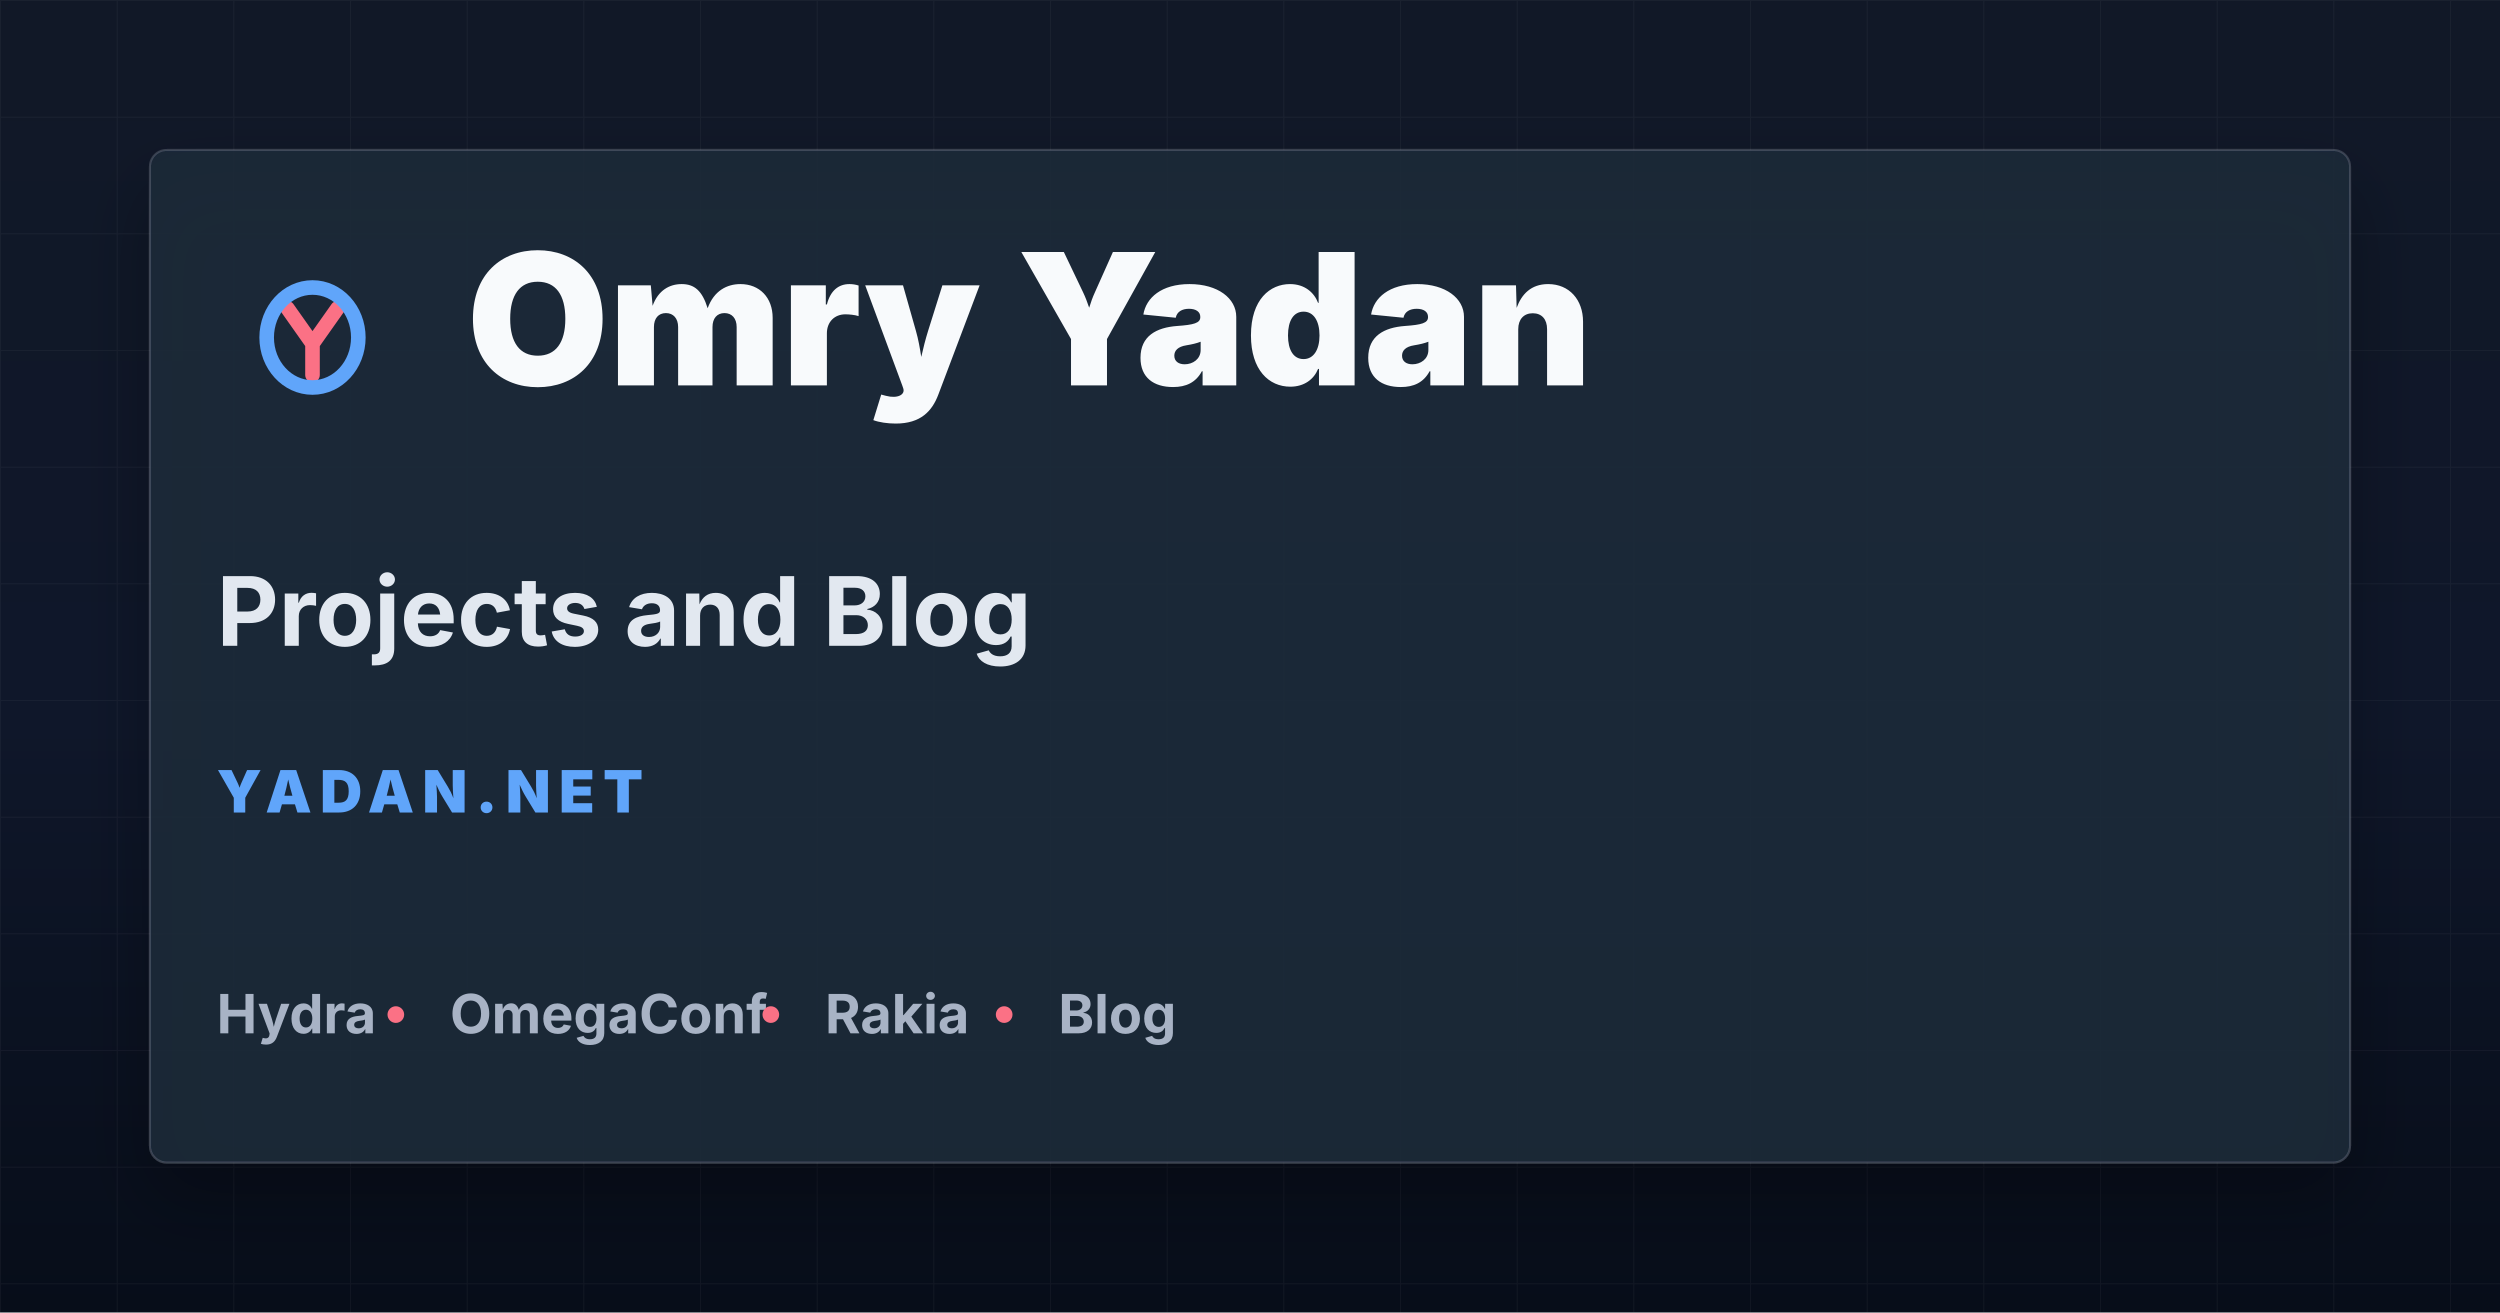
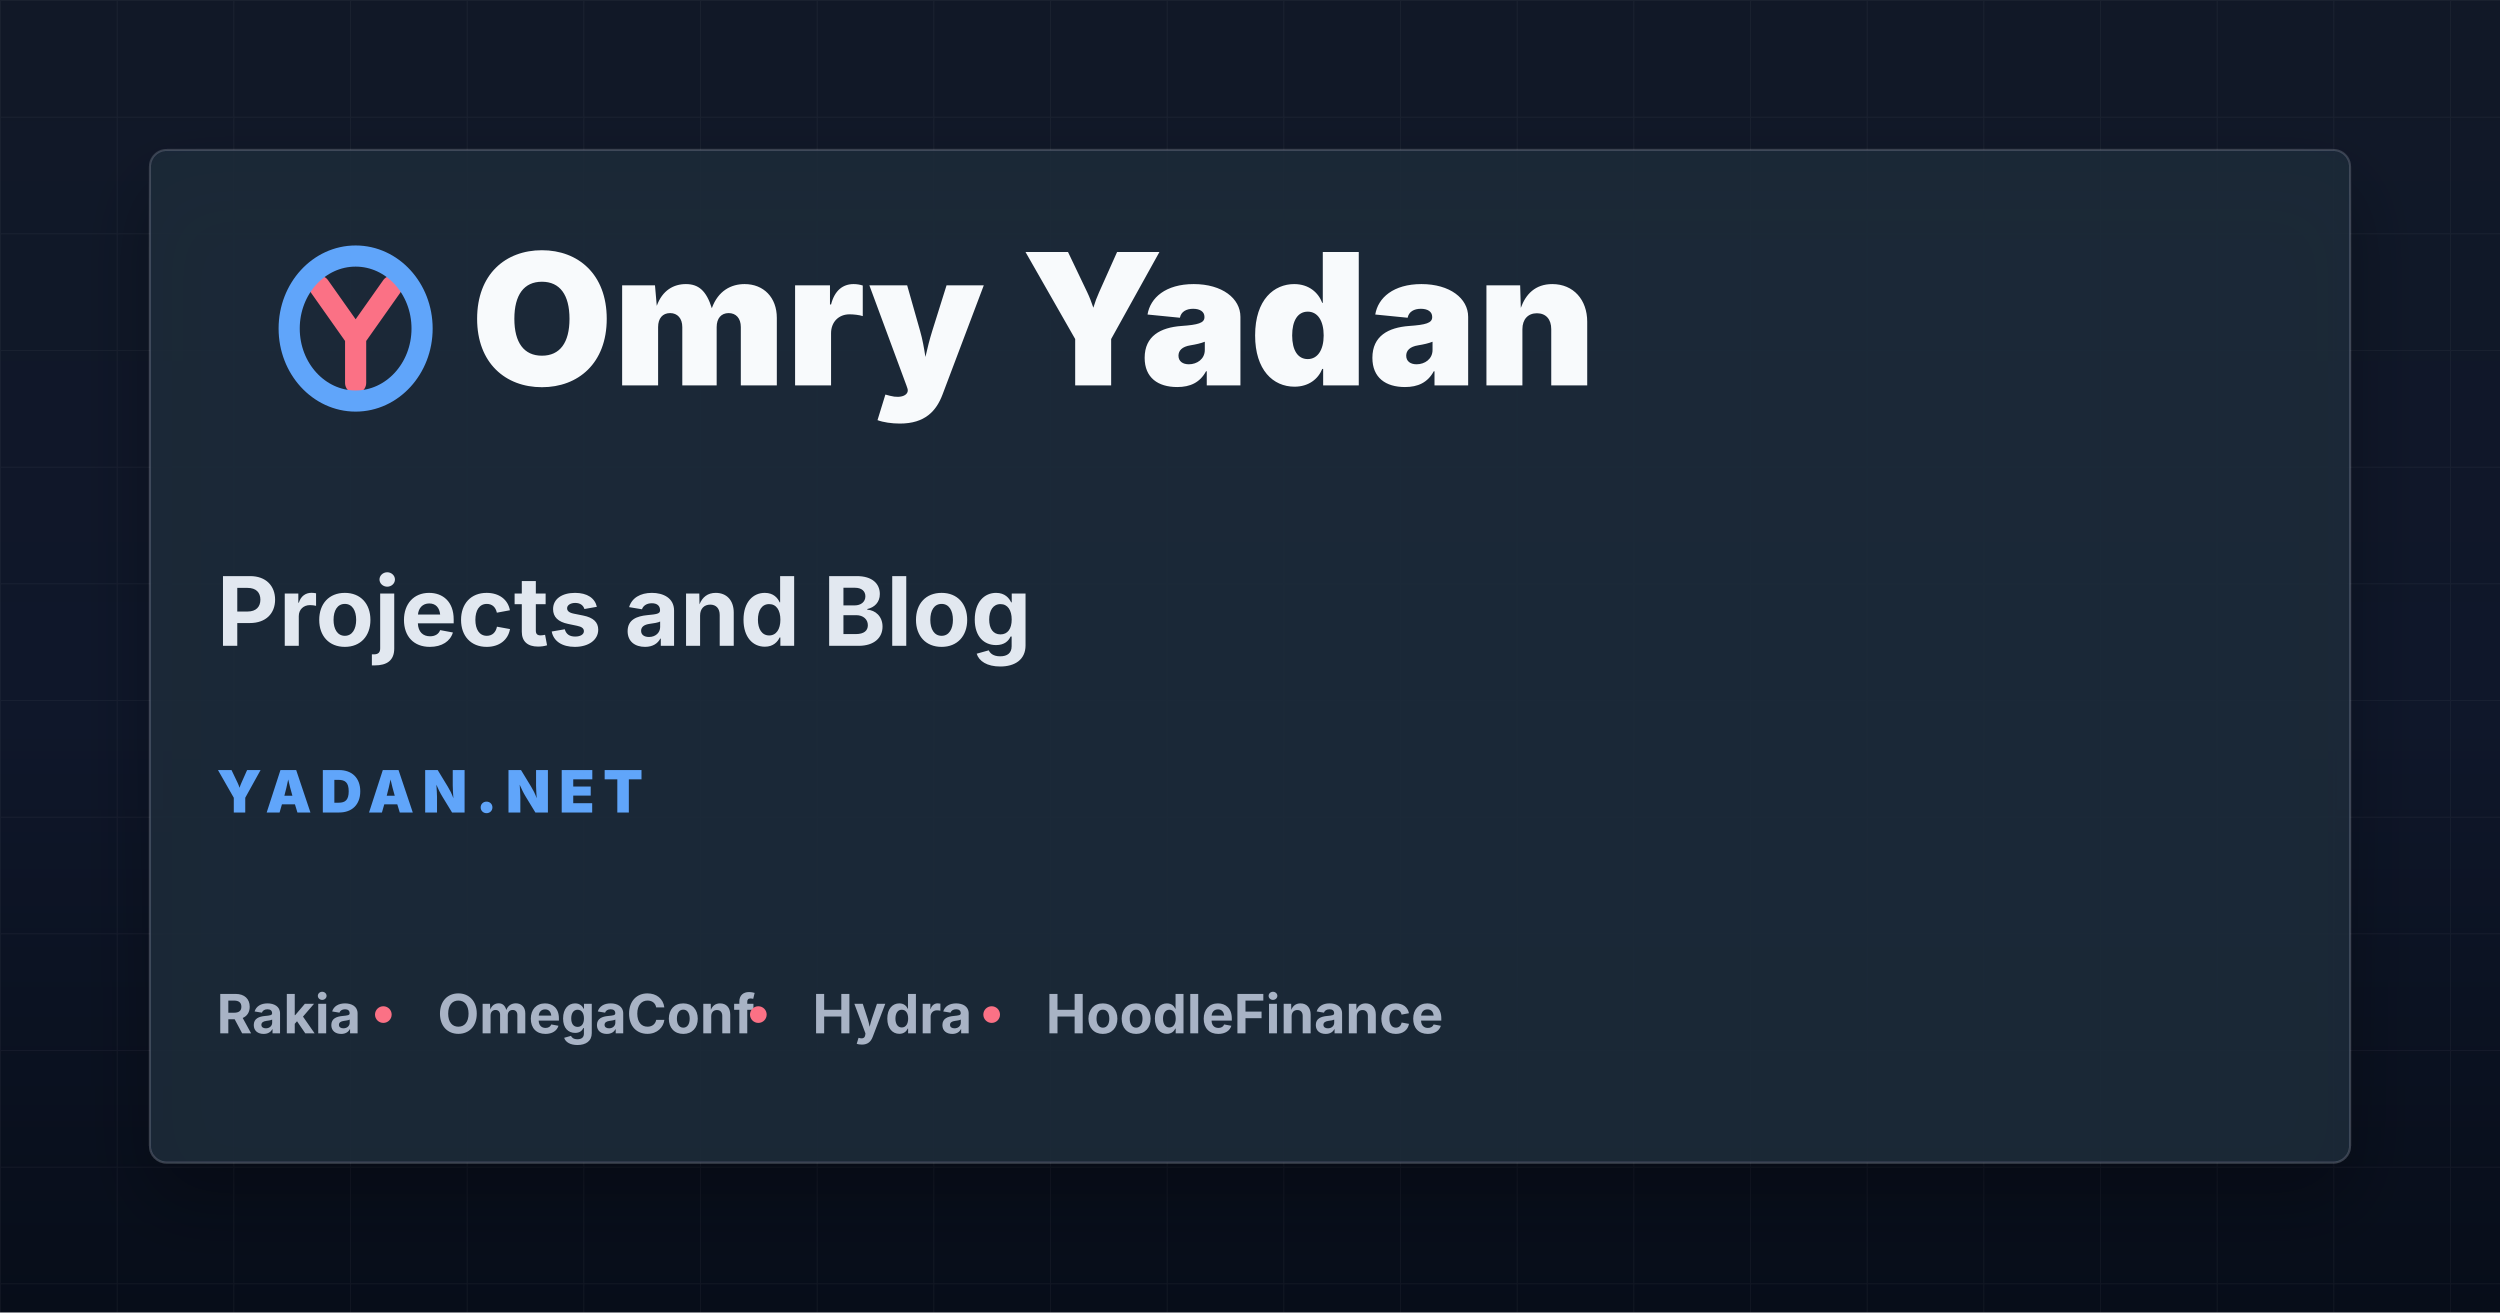
<svg xmlns="http://www.w3.org/2000/svg" width="1200" height="630" viewBox="0 0 1200 630">
  <defs>
    <linearGradient id="bg" x1="0" x2="0" y1="0" y2="1">
      <stop offset="0" stop-color="#111827" />
      <stop offset="0.55" stop-color="#0f172a" />
      <stop offset="1" stop-color="#070d19" />
    </linearGradient>
    <pattern id="grid" width="56" height="56" patternUnits="userSpaceOnUse">
      <path d="M56 0H0V56" fill="none" stroke="#e2e8f0" stroke-opacity="0.045" />
    </pattern>
    <filter id="shadow" x="-20%" y="-20%" width="140%" height="140%">
      <feDropShadow dx="0" dy="18" flood-color="#000000" flood-opacity="0.34" stdDeviation="18" />
    </filter>
  </defs>
  <rect width="1200" height="630" fill="url(#bg)" />
  <rect width="1200" height="630" fill="url(#grid)" />
  <rect x="72" y="72" width="1056" height="486" rx="8" fill="#1e293b" fill-opacity="0.86" stroke="#e2e8f0" stroke-opacity="0.18" filter="url(#shadow)" />
-   <g transform="translate(104 116)">
+   <g transform="translate(104 91) scale(1.45)">
    <g transform="translate(14 14)">
      <path d="M20 18L32 35L44 18M32 35V50" fill="none" stroke="#fb7185" stroke-linecap="round" stroke-linejoin="round" stroke-width="7" />
      <ellipse cx="32" cy="32" fill="none" rx="22" ry="24" stroke="#60a5fa" stroke-width="7" />
    </g>
  </g>
-   <text x="224" y="185" fill="#f8fafc" font-family="Inter, Arial, sans-serif" font-size="88" font-weight="850">Omry Yadan</text>
+   <text x="226" y="185" fill="#f8fafc" font-family="Inter, Arial, sans-serif" font-size="88" font-weight="850">Omry Yadan</text>
  <text x="104" y="310" fill="#e2e8f0" font-family="Inter, Arial, sans-serif" font-size="46" font-weight="750">Projects and Blog</text>
  <text x="104" y="390" fill="#60a5fa" font-family="Inter, Arial, sans-serif" font-size="28" font-weight="850" letter-spacing="4">YADAN.NET</text>
  <g fill="#a8b3c5" font-family="Inter, Arial, sans-serif" font-size="26" font-weight="700">
-     <text x="104" y="496">Hydra</text>
-     <circle cx="190" cy="487" r="4" fill="#fb7185" />
-     <text x="216" y="496">OmegaConf</text>
-     <circle cx="370" cy="487" r="4" fill="#fb7185" />
-     <text x="396" y="496">Rakia</text>
-     <circle cx="482" cy="487" r="4" fill="#fb7185" />
-     <text x="508" y="496">Blog</text>
+     <text x="104" y="496">Rakia</text>
+     <circle cx="184" cy="487" r="4" fill="#fb7185" />
+     <text x="210" y="496">OmegaConf</text>
+     <circle cx="364" cy="487" r="4" fill="#fb7185" />
+     <text x="390" y="496">Hydra</text>
+     <circle cx="476" cy="487" r="4" fill="#fb7185" />
+     <text x="502" y="496">HoodleFinance</text>
  </g>
</svg>
